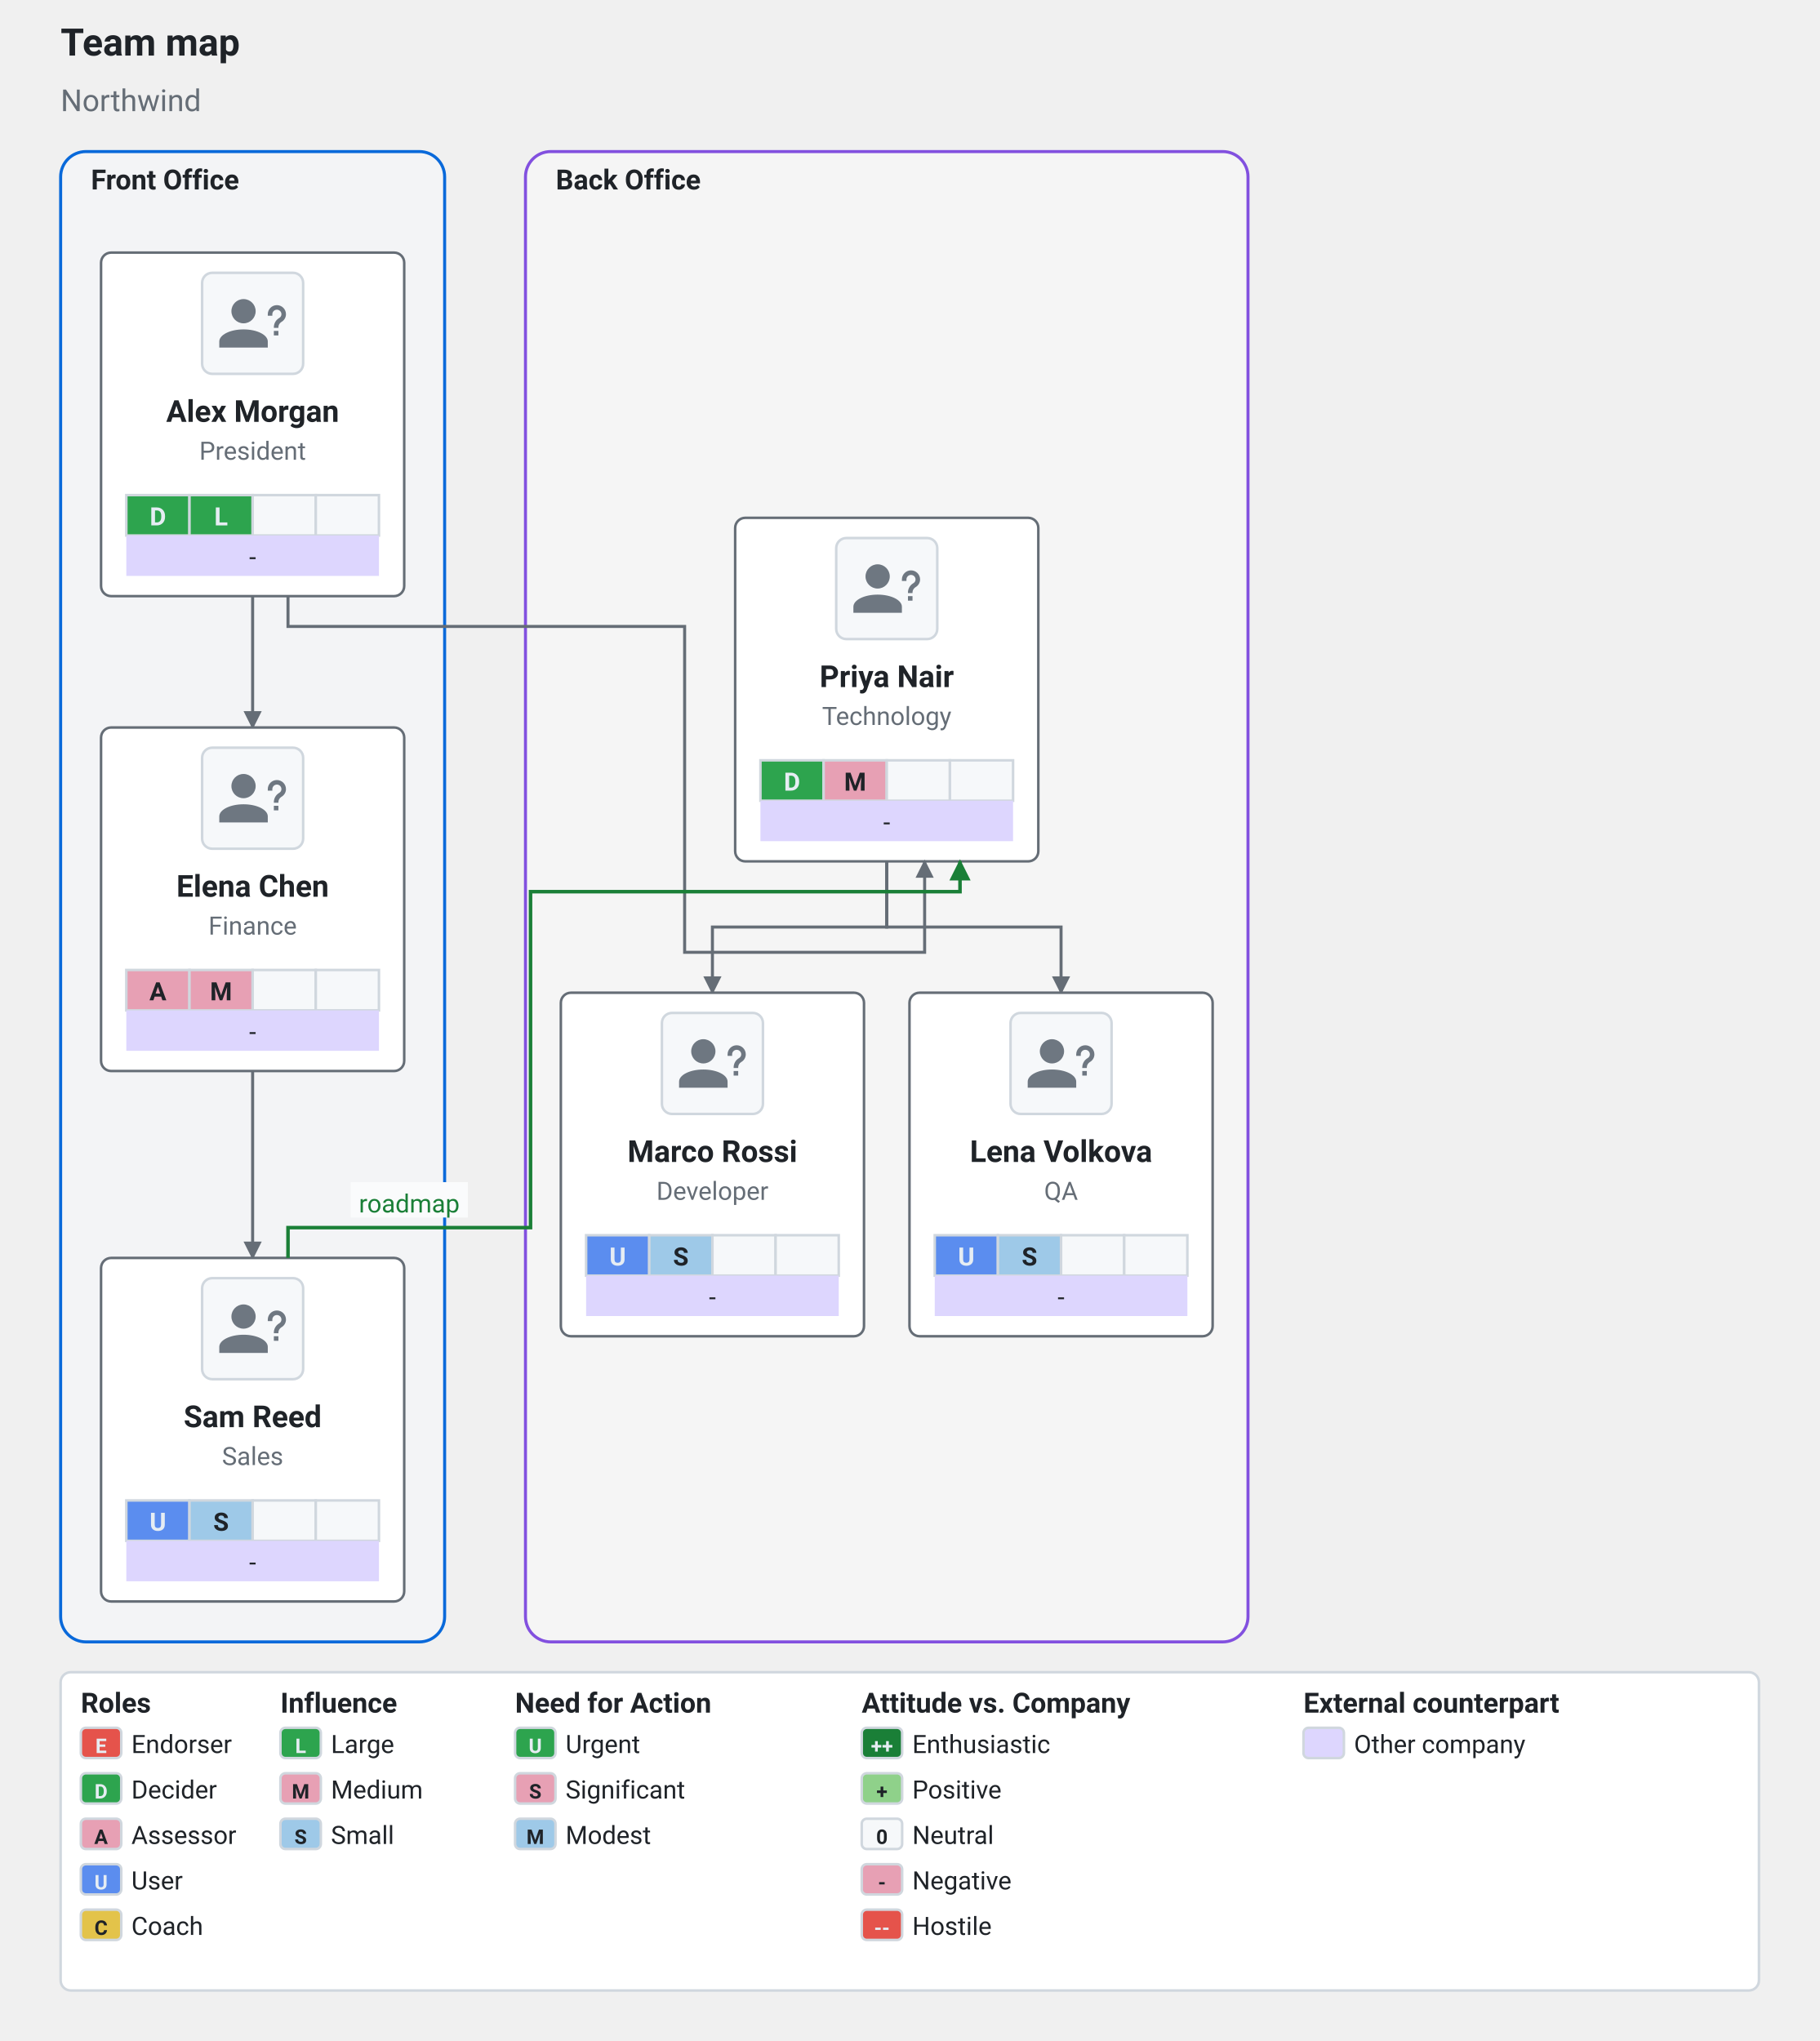
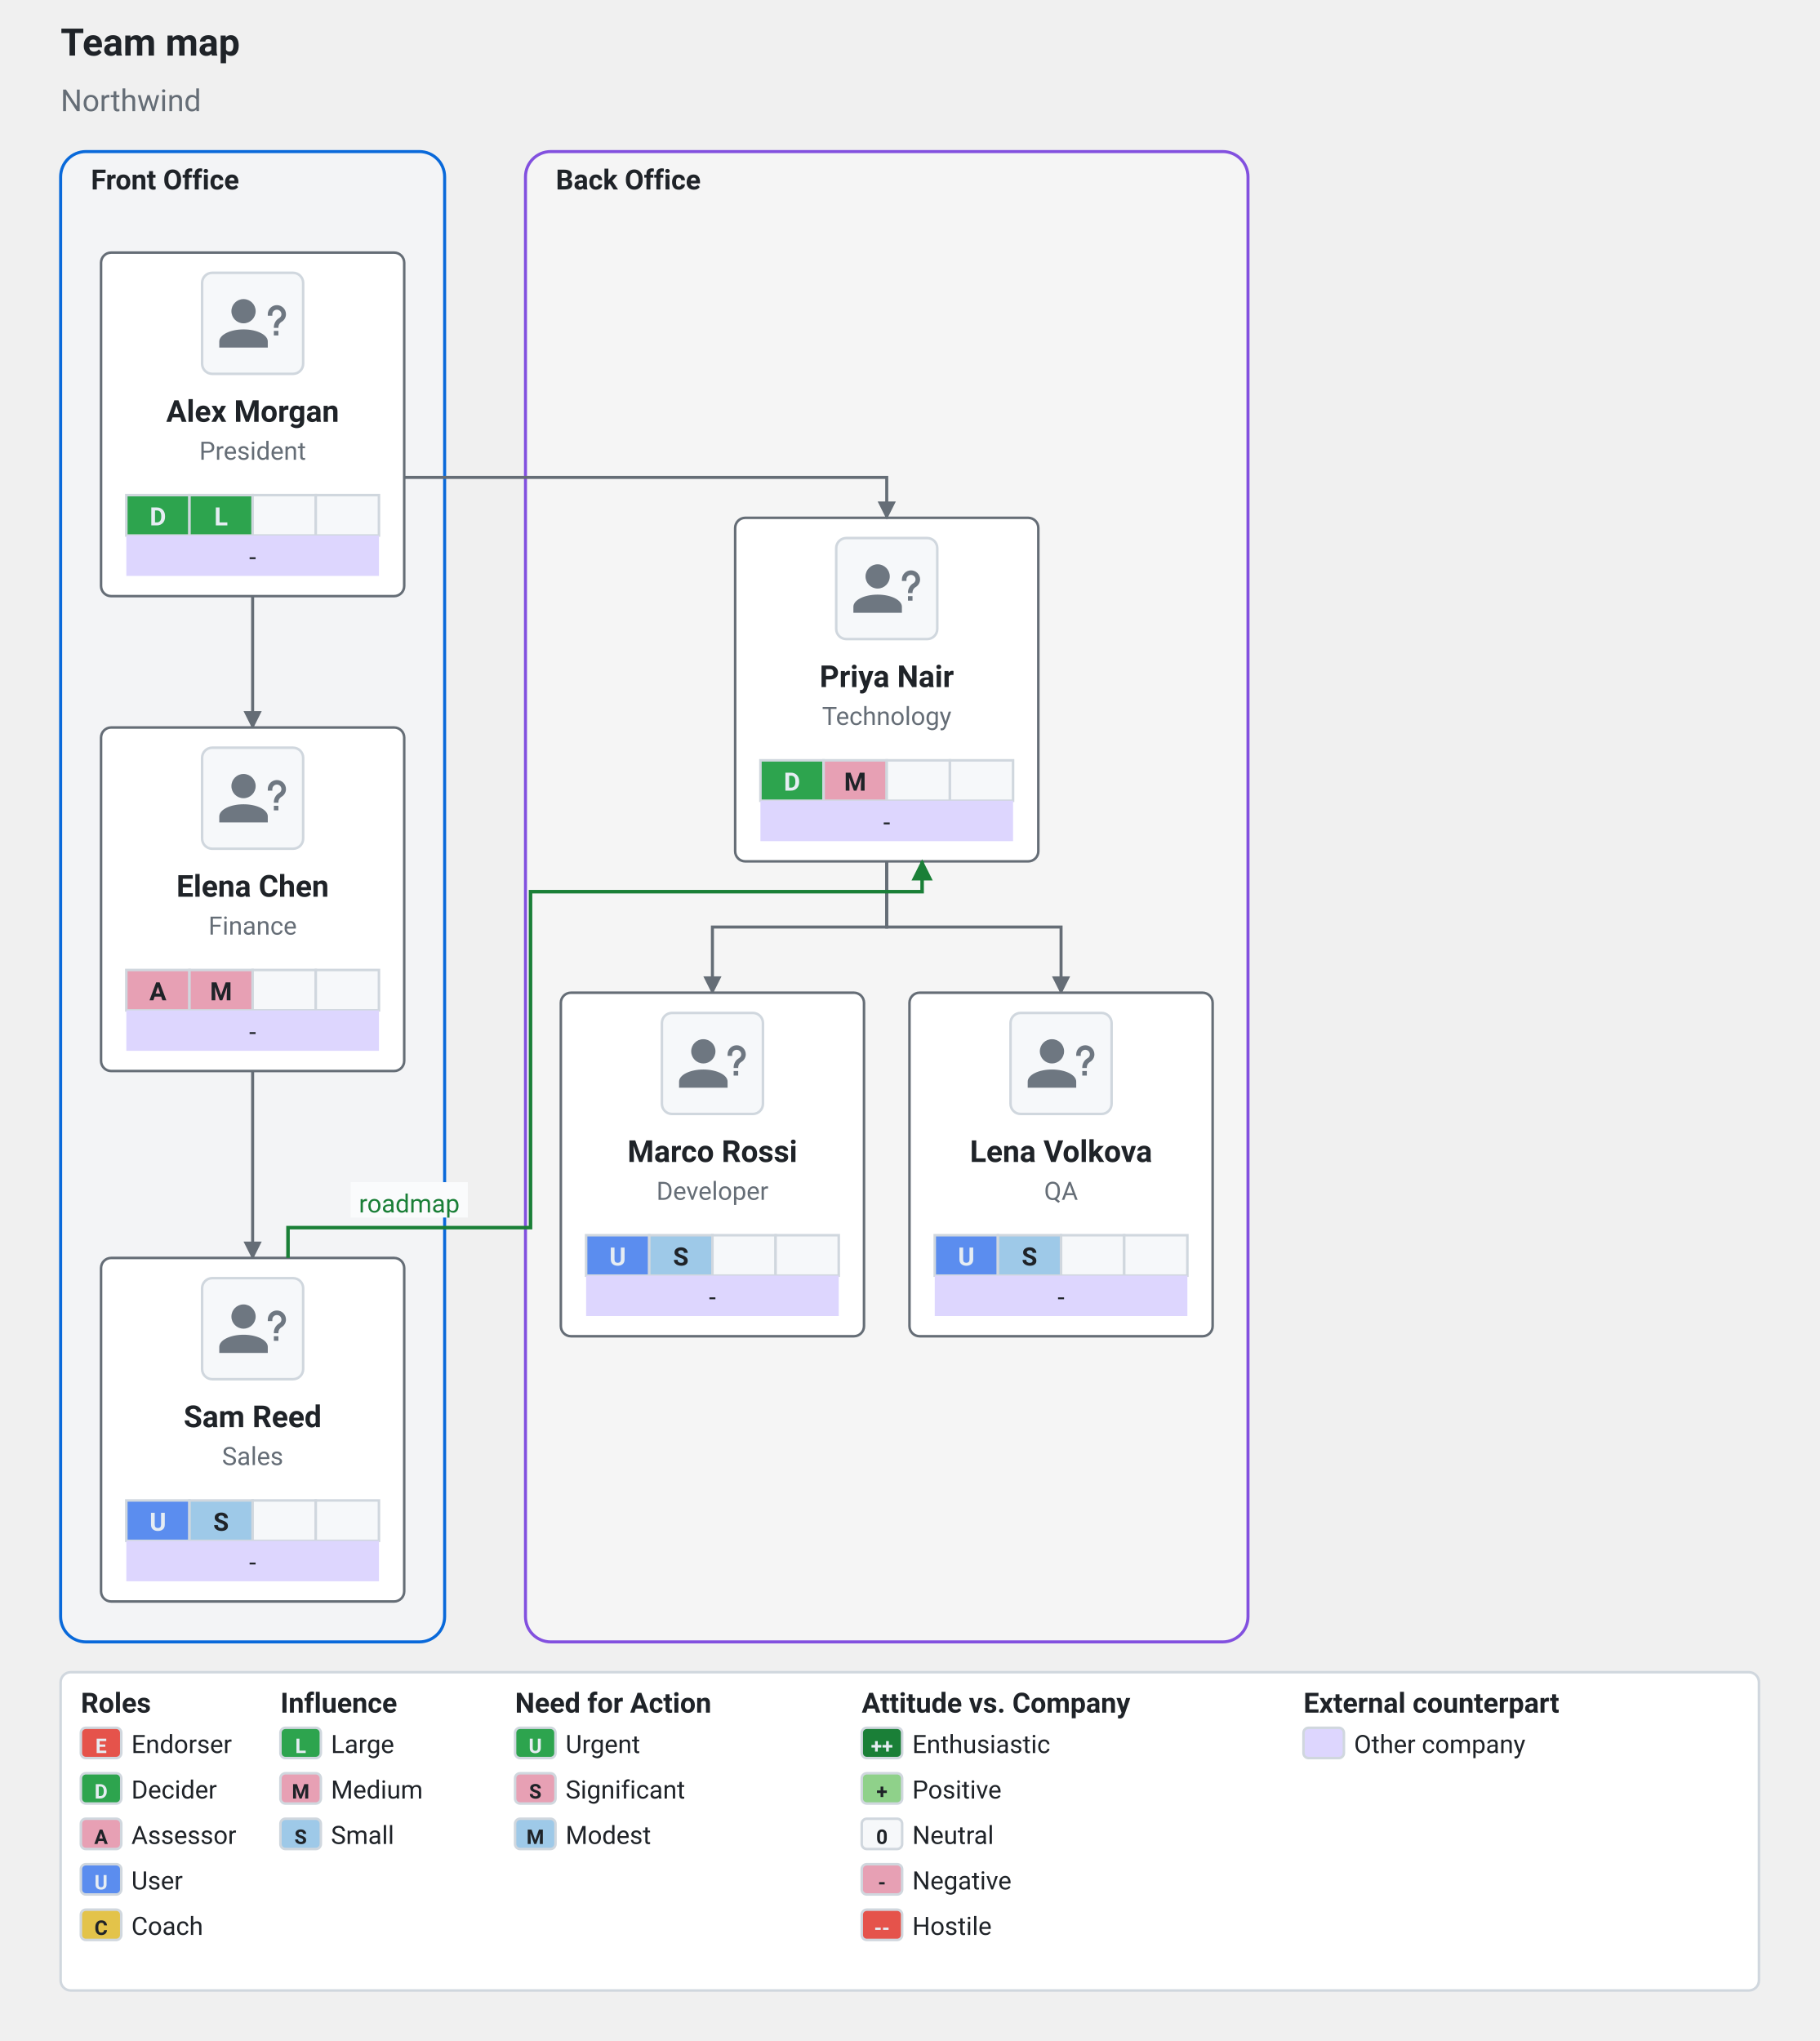
<svg xmlns="http://www.w3.org/2000/svg" viewBox="0 0 720.25 808" width="720.25" height="808" role="img" font-family="system-ui, -apple-system, &quot;Segoe UI&quot;, Roboto, sans-serif">
  <text x="24" y="22" fill="#1f2328" font-size="15" text-anchor="start" font-weight="700">Team map</text>
  <text x="24" y="44" fill="#656d76" font-size="12" text-anchor="start">Northwind</text>
  <defs>
    <marker id="ext-pm-report" viewBox="0 0 10 10" refX="9" refY="5" markerWidth="6" markerHeight="6" orient="auto-start-reverse">
      <path d="M 0 0 L 10 5 L 0 10 z" fill="#656d76" />
    </marker>
  </defs>
  <rect x="24" y="60" width="152" height="590" rx="10" ry="10" fill="#f6f8fa" fill-opacity="0.55" stroke="#0969da" stroke-width="1.2" data-team="powermap" data-team-id="front" />
  <text x="36" y="75" fill="#1f2328" font-size="11" text-anchor="start" font-weight="600" data-team-label="1">Front Office</text>
  <rect x="208" y="60" width="286" height="590" rx="10" ry="10" fill="#ffffff" fill-opacity="0.35" stroke="#8250df" stroke-width="1.2" data-team="powermap" data-team-id="back" />
  <text x="220" y="75" fill="#1f2328" font-size="11" text-anchor="start" font-weight="600" data-team-label="1">Back Office</text>
  <path d="M 100 236 L 100 262 L 100 262 L 100 288" fill="none" stroke="#656d76" stroke-width="1.2" marker-end="url(#ext-pm-report)" />
  <path d="M 351 341 L 351 367 L 282 367 L 282 393" fill="none" stroke="#656d76" stroke-width="1.2" marker-end="url(#ext-pm-report)" />
  <path d="M 351 341 L 351 367 L 420 367 L 420 393" fill="none" stroke="#656d76" stroke-width="1.2" marker-end="url(#ext-pm-report)" />
  <path d="M 100 424 L 100 461 L 100 461 L 100 498" fill="none" stroke="#656d76" stroke-width="1.2" marker-end="url(#ext-pm-report)" />
  <rect x="40" y="100" width="120" height="136" fill="#ffffff" stroke="#656d76" stroke-width="1" rx="4" />
  <rect x="80" y="108" width="40" height="40" fill="#f6f8fa" stroke="#d0d7de" stroke-width="1" rx="4" />
  <g data-avatar="?" transform="translate(85.6 113.6) scale(1.2)">
    <path d="M13 8a4 4 0 0 1-4 4a4 4 0 0 1-4-4a4 4 0 0 1 4-4a4 4 0 0 1 4 4m4 10v2H1v-2c0-2.21 3.58-4 8-4s8 1.79 8 4m3.5-3.5V16H19v-1.5zm-2-5H17V9a3 3 0 0 1 3-3a3 3 0 0 1 3 3c0 .97-.5 1.88-1.29 2.41l-.3.19c-.57.4-.91 1.01-.91 1.7v.2H19v-.2c0-1.19.6-2.3 1.59-2.95l.29-.19c.39-.26.62-.69.62-1.16A1.5 1.5 0 0 0 20 7.5A1.5 1.5 0 0 0 18.5 9z" fill="#6e7781" />
  </g>
  <text x="100" y="167" fill="#1f2328" font-size="12" text-anchor="middle" font-weight="700">Alex Morgan</text>
  <text x="100" y="182" fill="#656d76" font-size="10" text-anchor="middle">President</text>
  <rect x="50" y="196" width="25" height="16" fill="#2da44e" stroke="#d0d7de" />
  <text x="62.5" y="208" fill="#e6edf3" font-size="10" text-anchor="middle" font-weight="700">D</text>
  <rect x="75" y="196" width="25" height="16" fill="#2da44e" stroke="#d0d7de" />
  <text x="87.5" y="208" fill="#e6edf3" font-size="10" text-anchor="middle" font-weight="700">L</text>
  <rect x="100" y="196" width="25" height="16" fill="#f6f8fa" stroke="#d0d7de" />
  <rect x="125" y="196" width="25" height="16" fill="#f6f8fa" stroke="#d0d7de" />
  <rect x="50" y="212" width="100" height="16" fill="#ddd6fe" />
  <text x="100" y="224" fill="#1f2328" font-size="10" text-anchor="middle">-</text>
  <rect x="40" y="288" width="120" height="136" fill="#ffffff" stroke="#656d76" stroke-width="1" rx="4" />
  <rect x="80" y="296" width="40" height="40" fill="#f6f8fa" stroke="#d0d7de" stroke-width="1" rx="4" />
  <g data-avatar="?" transform="translate(85.6 301.6) scale(1.2)">
    <path d="M13 8a4 4 0 0 1-4 4a4 4 0 0 1-4-4a4 4 0 0 1 4-4a4 4 0 0 1 4 4m4 10v2H1v-2c0-2.21 3.58-4 8-4s8 1.79 8 4m3.5-3.5V16H19v-1.5zm-2-5H17V9a3 3 0 0 1 3-3a3 3 0 0 1 3 3c0 .97-.5 1.88-1.29 2.41l-.3.19c-.57.4-.91 1.01-.91 1.7v.2H19v-.2c0-1.19.6-2.3 1.59-2.95l.29-.19c.39-.26.62-.69.62-1.16A1.5 1.5 0 0 0 20 7.5A1.5 1.5 0 0 0 18.5 9z" fill="#6e7781" />
  </g>
  <text x="100" y="355" fill="#1f2328" font-size="12" text-anchor="middle" font-weight="700">Elena Chen</text>
  <text x="100" y="370" fill="#656d76" font-size="10" text-anchor="middle">Finance</text>
  <rect x="50" y="384" width="25" height="16" fill="#e7a0b4" stroke="#d0d7de" />
  <text x="62.5" y="396" fill="#1f2328" font-size="10" text-anchor="middle" font-weight="700">A</text>
  <rect x="75" y="384" width="25" height="16" fill="#e7a0b4" stroke="#d0d7de" />
  <text x="87.5" y="396" fill="#1f2328" font-size="10" text-anchor="middle" font-weight="700">M</text>
  <rect x="100" y="384" width="25" height="16" fill="#f6f8fa" stroke="#d0d7de" />
  <rect x="125" y="384" width="25" height="16" fill="#f6f8fa" stroke="#d0d7de" />
  <rect x="50" y="400" width="100" height="16" fill="#ddd6fe" />
  <text x="100" y="412" fill="#1f2328" font-size="10" text-anchor="middle">-</text>
  <rect x="40" y="498" width="120" height="136" fill="#ffffff" stroke="#656d76" stroke-width="1" rx="4" />
  <rect x="80" y="506" width="40" height="40" fill="#f6f8fa" stroke="#d0d7de" stroke-width="1" rx="4" />
  <g data-avatar="?" transform="translate(85.6 511.6) scale(1.2)">
    <path d="M13 8a4 4 0 0 1-4 4a4 4 0 0 1-4-4a4 4 0 0 1 4-4a4 4 0 0 1 4 4m4 10v2H1v-2c0-2.21 3.58-4 8-4s8 1.79 8 4m3.5-3.5V16H19v-1.5zm-2-5H17V9a3 3 0 0 1 3-3a3 3 0 0 1 3 3c0 .97-.5 1.88-1.29 2.41l-.3.19c-.57.4-.91 1.01-.91 1.7v.2H19v-.2c0-1.19.6-2.3 1.59-2.95l.29-.19c.39-.26.62-.69.62-1.16A1.5 1.5 0 0 0 20 7.5A1.5 1.5 0 0 0 18.5 9z" fill="#6e7781" />
  </g>
  <text x="100" y="565" fill="#1f2328" font-size="12" text-anchor="middle" font-weight="700">Sam Reed</text>
  <text x="100" y="580" fill="#656d76" font-size="10" text-anchor="middle">Sales</text>
  <rect x="50" y="594" width="25" height="16" fill="#5b8def" stroke="#d0d7de" />
  <text x="62.5" y="606" fill="#e6edf3" font-size="10" text-anchor="middle" font-weight="700">U</text>
  <rect x="75" y="594" width="25" height="16" fill="#9ec9e8" stroke="#d0d7de" />
  <text x="87.5" y="606" fill="#1f2328" font-size="10" text-anchor="middle" font-weight="700">S</text>
  <rect x="100" y="594" width="25" height="16" fill="#f6f8fa" stroke="#d0d7de" />
  <rect x="125" y="594" width="25" height="16" fill="#f6f8fa" stroke="#d0d7de" />
  <rect x="50" y="610" width="100" height="16" fill="#ddd6fe" />
  <text x="100" y="622" fill="#1f2328" font-size="10" text-anchor="middle">-</text>
  <rect x="291" y="205" width="120" height="136" fill="#ffffff" stroke="#656d76" stroke-width="1" rx="4" />
  <rect x="331" y="213" width="40" height="40" fill="#f6f8fa" stroke="#d0d7de" stroke-width="1" rx="4" />
  <g data-avatar="?" transform="translate(336.6 218.6) scale(1.2)">
    <path d="M13 8a4 4 0 0 1-4 4a4 4 0 0 1-4-4a4 4 0 0 1 4-4a4 4 0 0 1 4 4m4 10v2H1v-2c0-2.21 3.58-4 8-4s8 1.79 8 4m3.5-3.5V16H19v-1.5zm-2-5H17V9a3 3 0 0 1 3-3a3 3 0 0 1 3 3c0 .97-.5 1.88-1.29 2.41l-.3.19c-.57.4-.91 1.01-.91 1.7v.2H19v-.2c0-1.19.6-2.3 1.59-2.95l.29-.19c.39-.26.62-.69.62-1.16A1.5 1.5 0 0 0 20 7.5A1.5 1.5 0 0 0 18.5 9z" fill="#6e7781" />
  </g>
  <text x="351" y="272" fill="#1f2328" font-size="12" text-anchor="middle" font-weight="700">Priya Nair</text>
  <text x="351" y="287" fill="#656d76" font-size="10" text-anchor="middle">Technology</text>
  <rect x="301" y="301" width="25" height="16" fill="#2da44e" stroke="#d0d7de" />
  <text x="313.5" y="313" fill="#e6edf3" font-size="10" text-anchor="middle" font-weight="700">D</text>
  <rect x="326" y="301" width="25" height="16" fill="#e7a0b4" stroke="#d0d7de" />
  <text x="338.5" y="313" fill="#1f2328" font-size="10" text-anchor="middle" font-weight="700">M</text>
  <rect x="351" y="301" width="25" height="16" fill="#f6f8fa" stroke="#d0d7de" />
  <rect x="376" y="301" width="25" height="16" fill="#f6f8fa" stroke="#d0d7de" />
  <rect x="301" y="317" width="100" height="16" fill="#ddd6fe" />
  <text x="351" y="329" fill="#1f2328" font-size="10" text-anchor="middle">-</text>
  <rect x="222" y="393" width="120" height="136" fill="#ffffff" stroke="#656d76" stroke-width="1" rx="4" />
  <rect x="262" y="401" width="40" height="40" fill="#f6f8fa" stroke="#d0d7de" stroke-width="1" rx="4" />
  <g data-avatar="?" transform="translate(267.6 406.6) scale(1.2)">
    <path d="M13 8a4 4 0 0 1-4 4a4 4 0 0 1-4-4a4 4 0 0 1 4-4a4 4 0 0 1 4 4m4 10v2H1v-2c0-2.21 3.58-4 8-4s8 1.79 8 4m3.5-3.5V16H19v-1.5zm-2-5H17V9a3 3 0 0 1 3-3a3 3 0 0 1 3 3c0 .97-.5 1.88-1.29 2.41l-.3.19c-.57.4-.91 1.01-.91 1.7v.2H19v-.2c0-1.19.6-2.3 1.59-2.95l.29-.19c.39-.26.62-.69.62-1.16A1.5 1.5 0 0 0 20 7.5A1.5 1.5 0 0 0 18.5 9z" fill="#6e7781" />
  </g>
  <text x="282" y="460" fill="#1f2328" font-size="12" text-anchor="middle" font-weight="700">Marco Rossi</text>
  <text x="282" y="475" fill="#656d76" font-size="10" text-anchor="middle">Developer</text>
  <rect x="232" y="489" width="25" height="16" fill="#5b8def" stroke="#d0d7de" />
  <text x="244.5" y="501" fill="#e6edf3" font-size="10" text-anchor="middle" font-weight="700">U</text>
  <rect x="257" y="489" width="25" height="16" fill="#9ec9e8" stroke="#d0d7de" />
  <text x="269.5" y="501" fill="#1f2328" font-size="10" text-anchor="middle" font-weight="700">S</text>
  <rect x="282" y="489" width="25" height="16" fill="#f6f8fa" stroke="#d0d7de" />
  <rect x="307" y="489" width="25" height="16" fill="#f6f8fa" stroke="#d0d7de" />
  <rect x="232" y="505" width="100" height="16" fill="#ddd6fe" />
  <text x="282" y="517" fill="#1f2328" font-size="10" text-anchor="middle">-</text>
  <rect x="360" y="393" width="120" height="136" fill="#ffffff" stroke="#656d76" stroke-width="1" rx="4" />
  <rect x="400" y="401" width="40" height="40" fill="#f6f8fa" stroke="#d0d7de" stroke-width="1" rx="4" />
  <g data-avatar="?" transform="translate(405.6 406.6) scale(1.2)">
    <path d="M13 8a4 4 0 0 1-4 4a4 4 0 0 1-4-4a4 4 0 0 1 4-4a4 4 0 0 1 4 4m4 10v2H1v-2c0-2.21 3.58-4 8-4s8 1.79 8 4m3.5-3.5V16H19v-1.5zm-2-5H17V9a3 3 0 0 1 3-3a3 3 0 0 1 3 3c0 .97-.5 1.88-1.29 2.41l-.3.19c-.57.4-.91 1.01-.91 1.7v.2H19v-.2c0-1.19.6-2.3 1.59-2.95l.29-.19c.39-.26.62-.69.62-1.16A1.5 1.5 0 0 0 20 7.5A1.5 1.5 0 0 0 18.5 9z" fill="#6e7781" />
  </g>
  <text x="420" y="460" fill="#1f2328" font-size="12" text-anchor="middle" font-weight="700">Lena Volkova</text>
  <text x="420" y="475" fill="#656d76" font-size="10" text-anchor="middle">QA</text>
  <rect x="370" y="489" width="25" height="16" fill="#5b8def" stroke="#d0d7de" />
  <text x="382.5" y="501" fill="#e6edf3" font-size="10" text-anchor="middle" font-weight="700">U</text>
  <rect x="395" y="489" width="25" height="16" fill="#9ec9e8" stroke="#d0d7de" />
  <text x="407.5" y="501" fill="#1f2328" font-size="10" text-anchor="middle" font-weight="700">S</text>
  <rect x="420" y="489" width="25" height="16" fill="#f6f8fa" stroke="#d0d7de" />
  <rect x="445" y="489" width="25" height="16" fill="#f6f8fa" stroke="#d0d7de" />
  <rect x="370" y="505" width="100" height="16" fill="#ddd6fe" />
  <text x="420" y="517" fill="#1f2328" font-size="10" text-anchor="middle">-</text>
  <defs>
    <marker id="ext-pm-link-0" viewBox="0 0 10 10" refX="9" refY="5" markerWidth="6" markerHeight="6" orient="auto-start-reverse">
      <path d="M 0 0 L 10 5 L 0 10 z" fill="#656d76" />
    </marker>
  </defs>
-   <path d="M 114 236 L 114 248 L 271 248 L 271 377 L 366 377 L 366 341" fill="none" stroke="#656d76" stroke-width="1.2" marker-end="url(#ext-pm-link-0)" />
+   <path d="M 160 189 L 351 189 L 351 205" fill="none" stroke="#656d76" stroke-width="1.2" marker-end="url(#ext-pm-link-0)" />
  <defs>
    <marker id="ext-pm-link-1" viewBox="0 0 10 10" refX="9" refY="5" markerWidth="6" markerHeight="6" orient="auto-start-reverse">
      <path d="M 0 0 L 10 5 L 0 10 z" fill="#1a7f37" />
    </marker>
  </defs>
-   <path d="M 114 498 L 114 486 L 210 486 L 210 353 L 380 353 L 380 341" fill="none" stroke="#1a7f37" stroke-width="1.4" marker-end="url(#ext-pm-link-1)" />
+   <path d="M 114 498 L 114 486 L 210 486 L 210 353 L 365 353 L 365 341" fill="none" stroke="#1a7f37" stroke-width="1.4" marker-end="url(#ext-pm-link-1)" />
  <rect x="138.8" y="468" width="46.4" height="14" fill="#fafbfc" stroke="none" data-label-plate="1" />
  <text x="162" y="480" fill="#1a7f37" font-size="10" text-anchor="middle" data-edge-label="1">roadmap</text>
  <rect x="24" y="662" width="672.25" height="126" fill="#ffffff" stroke="#d0d7de" stroke-width="1" rx="4" data-legend="powermap" />
  <text x="32" y="678" fill="#1f2328" font-size="11" text-anchor="start" font-weight="700">Roles</text>
  <rect x="32" y="684" width="16" height="12" fill="#e5534b" stroke="#d0d7de" rx="2" />
  <text x="40" y="694" fill="#e6edf3" font-size="8" text-anchor="middle" font-weight="700">E</text>
  <text x="52" y="694" fill="#1f2328" font-size="10" text-anchor="start">Endorser</text>
  <rect x="32" y="702" width="16" height="12" fill="#2da44e" stroke="#d0d7de" rx="2" />
  <text x="40" y="712" fill="#e6edf3" font-size="8" text-anchor="middle" font-weight="700">D</text>
  <text x="52" y="712" fill="#1f2328" font-size="10" text-anchor="start">Decider</text>
  <rect x="32" y="720" width="16" height="12" fill="#e7a0b4" stroke="#d0d7de" rx="2" />
  <text x="40" y="730" fill="#1f2328" font-size="8" text-anchor="middle" font-weight="700">A</text>
  <text x="52" y="730" fill="#1f2328" font-size="10" text-anchor="start">Assessor</text>
  <rect x="32" y="738" width="16" height="12" fill="#5b8def" stroke="#d0d7de" rx="2" />
  <text x="40" y="748" fill="#e6edf3" font-size="8" text-anchor="middle" font-weight="700">U</text>
  <text x="52" y="748" fill="#1f2328" font-size="10" text-anchor="start">User</text>
  <rect x="32" y="756" width="16" height="12" fill="#e3c34a" stroke="#d0d7de" rx="2" />
  <text x="40" y="766" fill="#1f2328" font-size="8" text-anchor="middle" font-weight="700">C</text>
  <text x="52" y="766" fill="#1f2328" font-size="10" text-anchor="start">Coach</text>
  <text x="111" y="678" fill="#1f2328" font-size="11" text-anchor="start" font-weight="700">Influence</text>
  <rect x="111" y="684" width="16" height="12" fill="#2da44e" stroke="#d0d7de" rx="2" />
  <text x="119" y="694" fill="#e6edf3" font-size="8" text-anchor="middle" font-weight="700">L</text>
  <text x="131" y="694" fill="#1f2328" font-size="10" text-anchor="start">Large</text>
  <rect x="111" y="702" width="16" height="12" fill="#e7a0b4" stroke="#d0d7de" rx="2" />
  <text x="119" y="712" fill="#1f2328" font-size="8" text-anchor="middle" font-weight="700">M</text>
  <text x="131" y="712" fill="#1f2328" font-size="10" text-anchor="start">Medium</text>
  <rect x="111" y="720" width="16" height="12" fill="#9ec9e8" stroke="#d0d7de" rx="2" />
  <text x="119" y="730" fill="#1f2328" font-size="8" text-anchor="middle" font-weight="700">S</text>
  <text x="131" y="730" fill="#1f2328" font-size="10" text-anchor="start">Small</text>
  <text x="203.88" y="678" fill="#1f2328" font-size="11" text-anchor="start" font-weight="700">Need for Action</text>
  <rect x="203.88" y="684" width="16" height="12" fill="#2da44e" stroke="#d0d7de" rx="2" />
  <text x="211.88" y="694" fill="#e6edf3" font-size="8" text-anchor="middle" font-weight="700">U</text>
  <text x="223.88" y="694" fill="#1f2328" font-size="10" text-anchor="start">Urgent</text>
  <rect x="203.88" y="702" width="16" height="12" fill="#e7a0b4" stroke="#d0d7de" rx="2" />
  <text x="211.88" y="712" fill="#1f2328" font-size="8" text-anchor="middle" font-weight="700">S</text>
  <text x="223.88" y="712" fill="#1f2328" font-size="10" text-anchor="start">Significant</text>
  <rect x="203.88" y="720" width="16" height="12" fill="#9ec9e8" stroke="#d0d7de" rx="2" />
  <text x="211.88" y="730" fill="#1f2328" font-size="8" text-anchor="middle" font-weight="700">M</text>
  <text x="223.88" y="730" fill="#1f2328" font-size="10" text-anchor="start">Modest</text>
  <text x="341.1" y="678" fill="#1f2328" font-size="11" text-anchor="start" font-weight="700">Attitude vs. Company</text>
  <rect x="341.1" y="684" width="16" height="12" fill="#1a7f37" stroke="#d0d7de" rx="2" />
  <text x="349.1" y="694" fill="#e6edf3" font-size="8" text-anchor="middle" font-weight="700">++</text>
  <text x="361.1" y="694" fill="#1f2328" font-size="10" text-anchor="start">Enthusiastic</text>
  <rect x="341.1" y="702" width="16" height="12" fill="#8fd18a" stroke="#d0d7de" rx="2" />
  <text x="349.1" y="712" fill="#1f2328" font-size="8" text-anchor="middle" font-weight="700">+</text>
  <text x="361.1" y="712" fill="#1f2328" font-size="10" text-anchor="start">Positive</text>
  <rect x="341.1" y="720" width="16" height="12" fill="#f6f8fa" stroke="#d0d7de" rx="2" />
  <text x="349.1" y="730" fill="#1f2328" font-size="8" text-anchor="middle" font-weight="700">0</text>
  <text x="361.1" y="730" fill="#1f2328" font-size="10" text-anchor="start">Neutral</text>
  <rect x="341.1" y="738" width="16" height="12" fill="#e7a0b4" stroke="#d0d7de" rx="2" />
  <text x="349.1" y="748" fill="#1f2328" font-size="8" text-anchor="middle" font-weight="700">-</text>
  <text x="361.1" y="748" fill="#1f2328" font-size="10" text-anchor="start">Negative</text>
  <rect x="341.1" y="756" width="16" height="12" fill="#e5534b" stroke="#d0d7de" rx="2" />
  <text x="349.1" y="766" fill="#e6edf3" font-size="8" text-anchor="middle" font-weight="700">--</text>
  <text x="361.1" y="766" fill="#1f2328" font-size="10" text-anchor="start">Hostile</text>
  <text x="515.96" y="678" fill="#1f2328" font-size="11" text-anchor="start" font-weight="700">External counterpart</text>
  <rect x="515.96" y="684" width="16" height="12" fill="#ddd6fe" stroke="#d0d7de" rx="2" />
  <text x="535.96" y="694" fill="#1f2328" font-size="10" text-anchor="start">Other company</text>
</svg>
